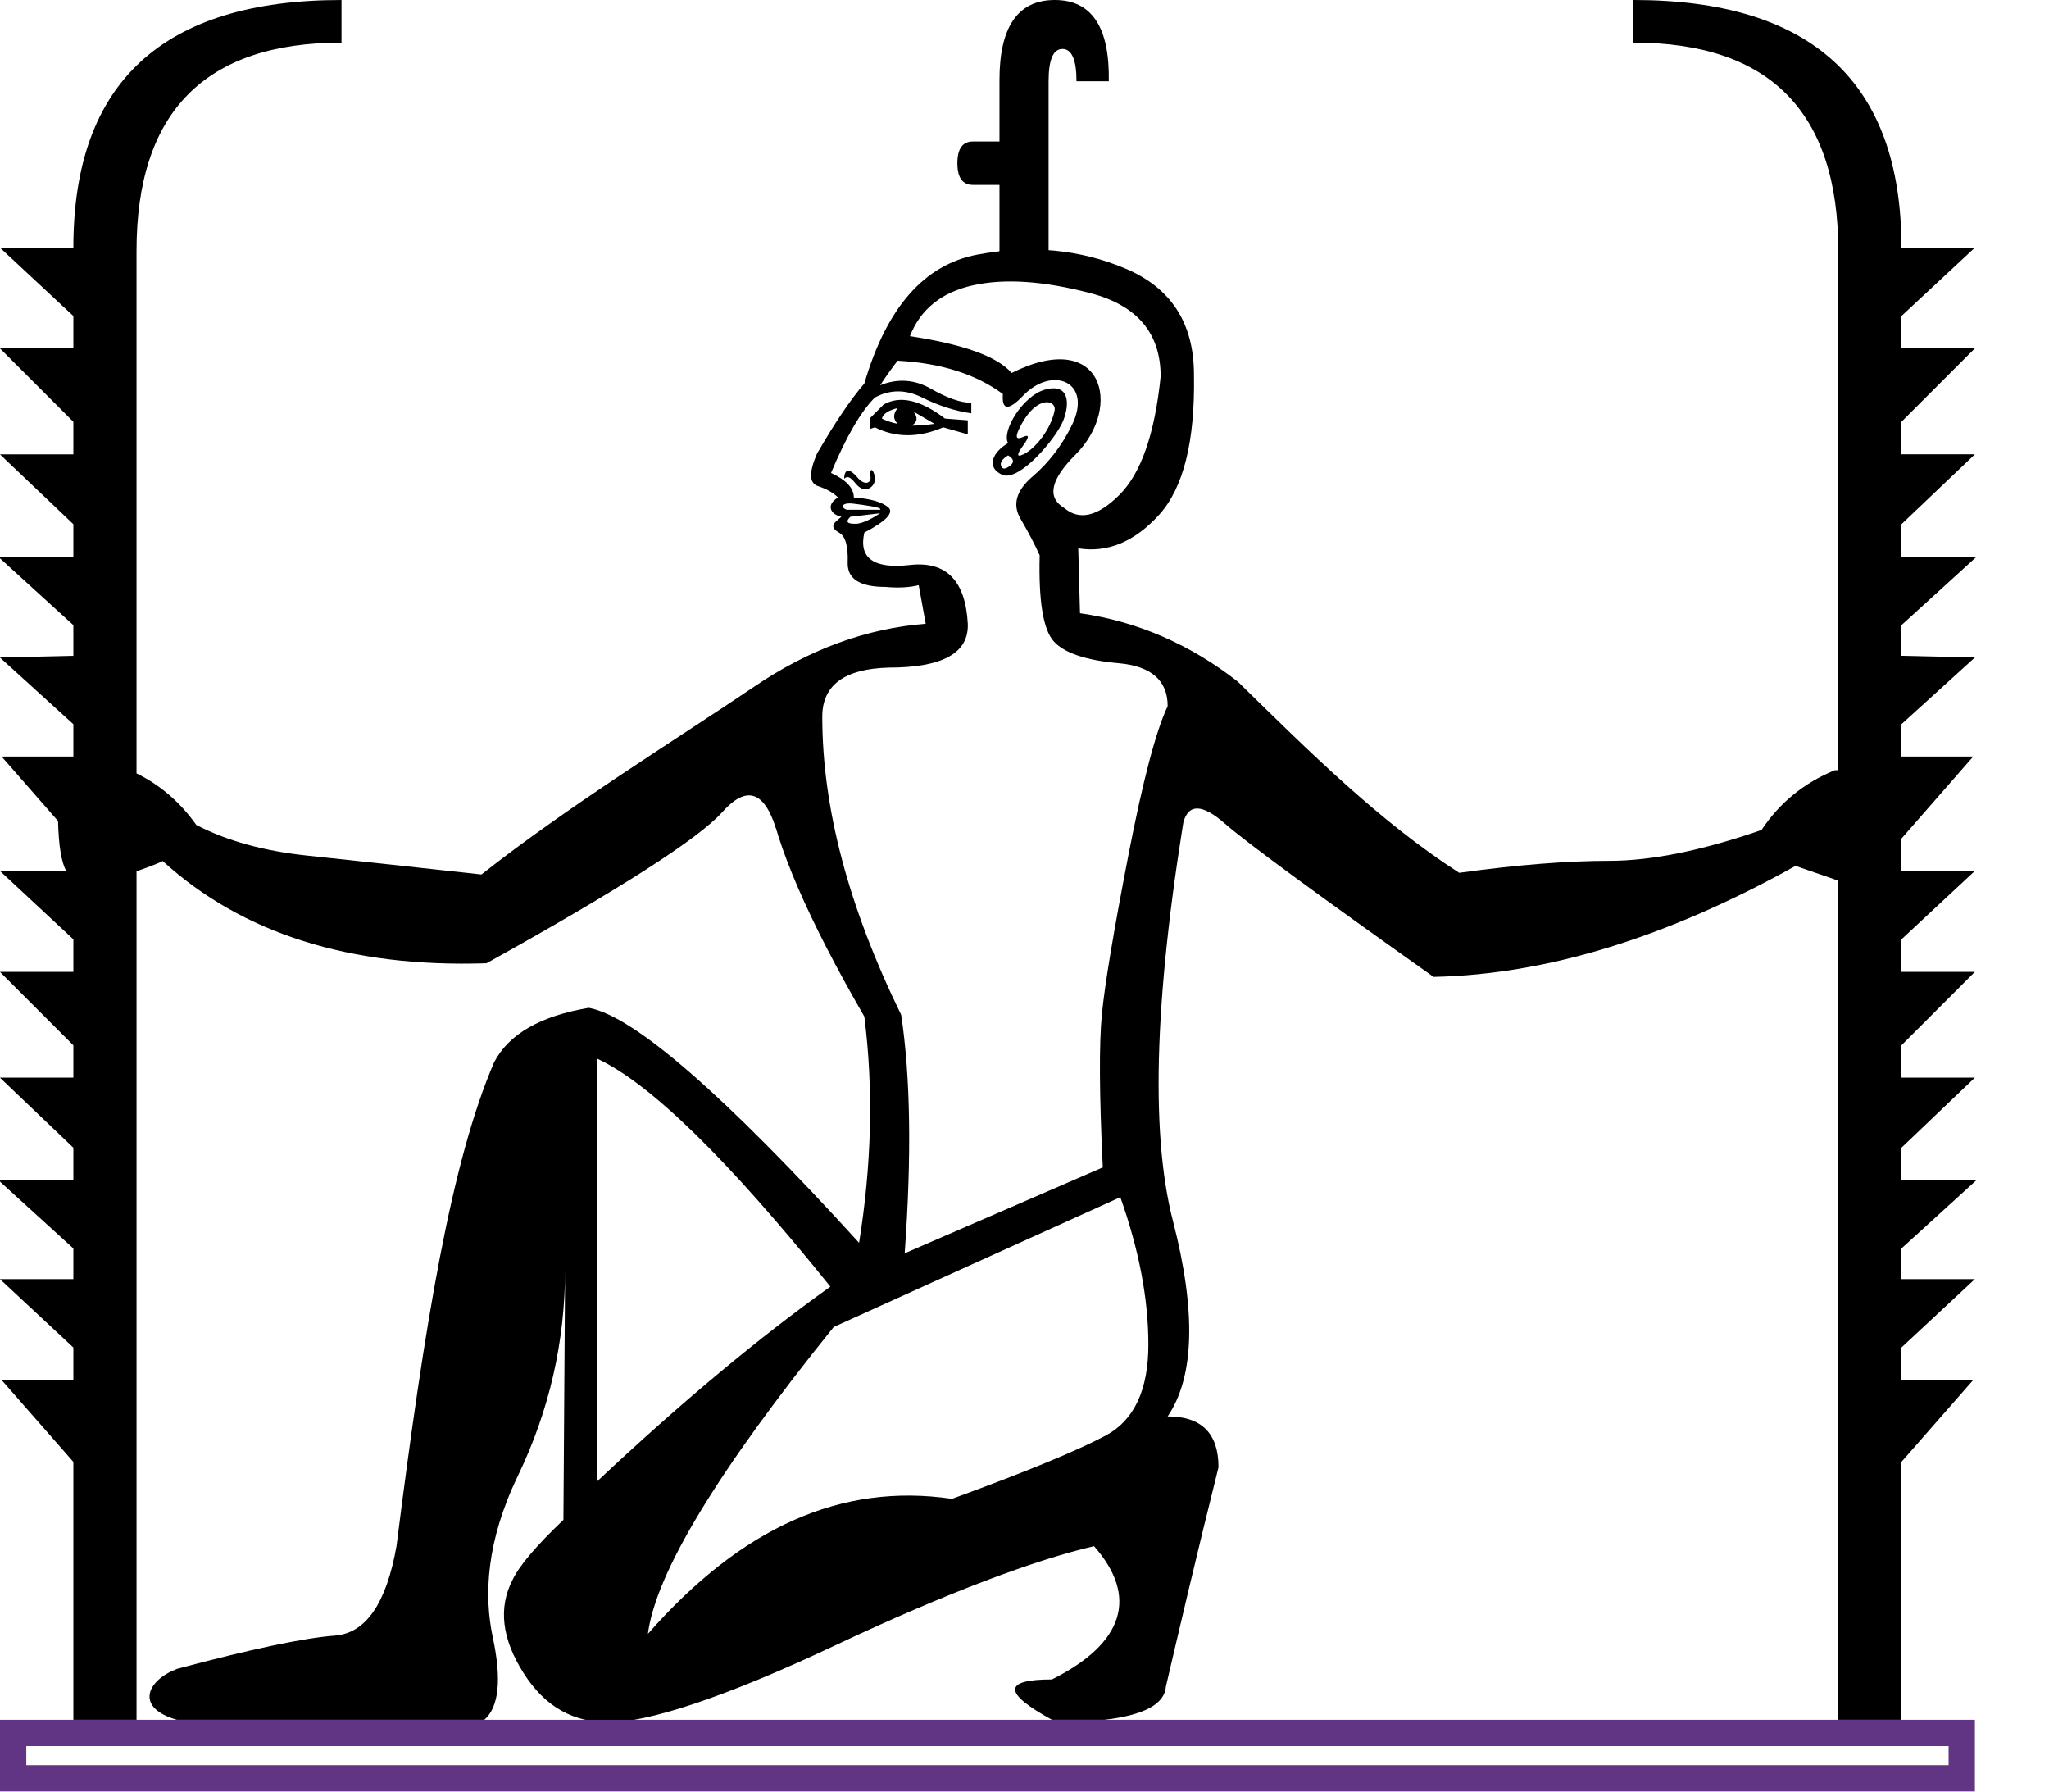
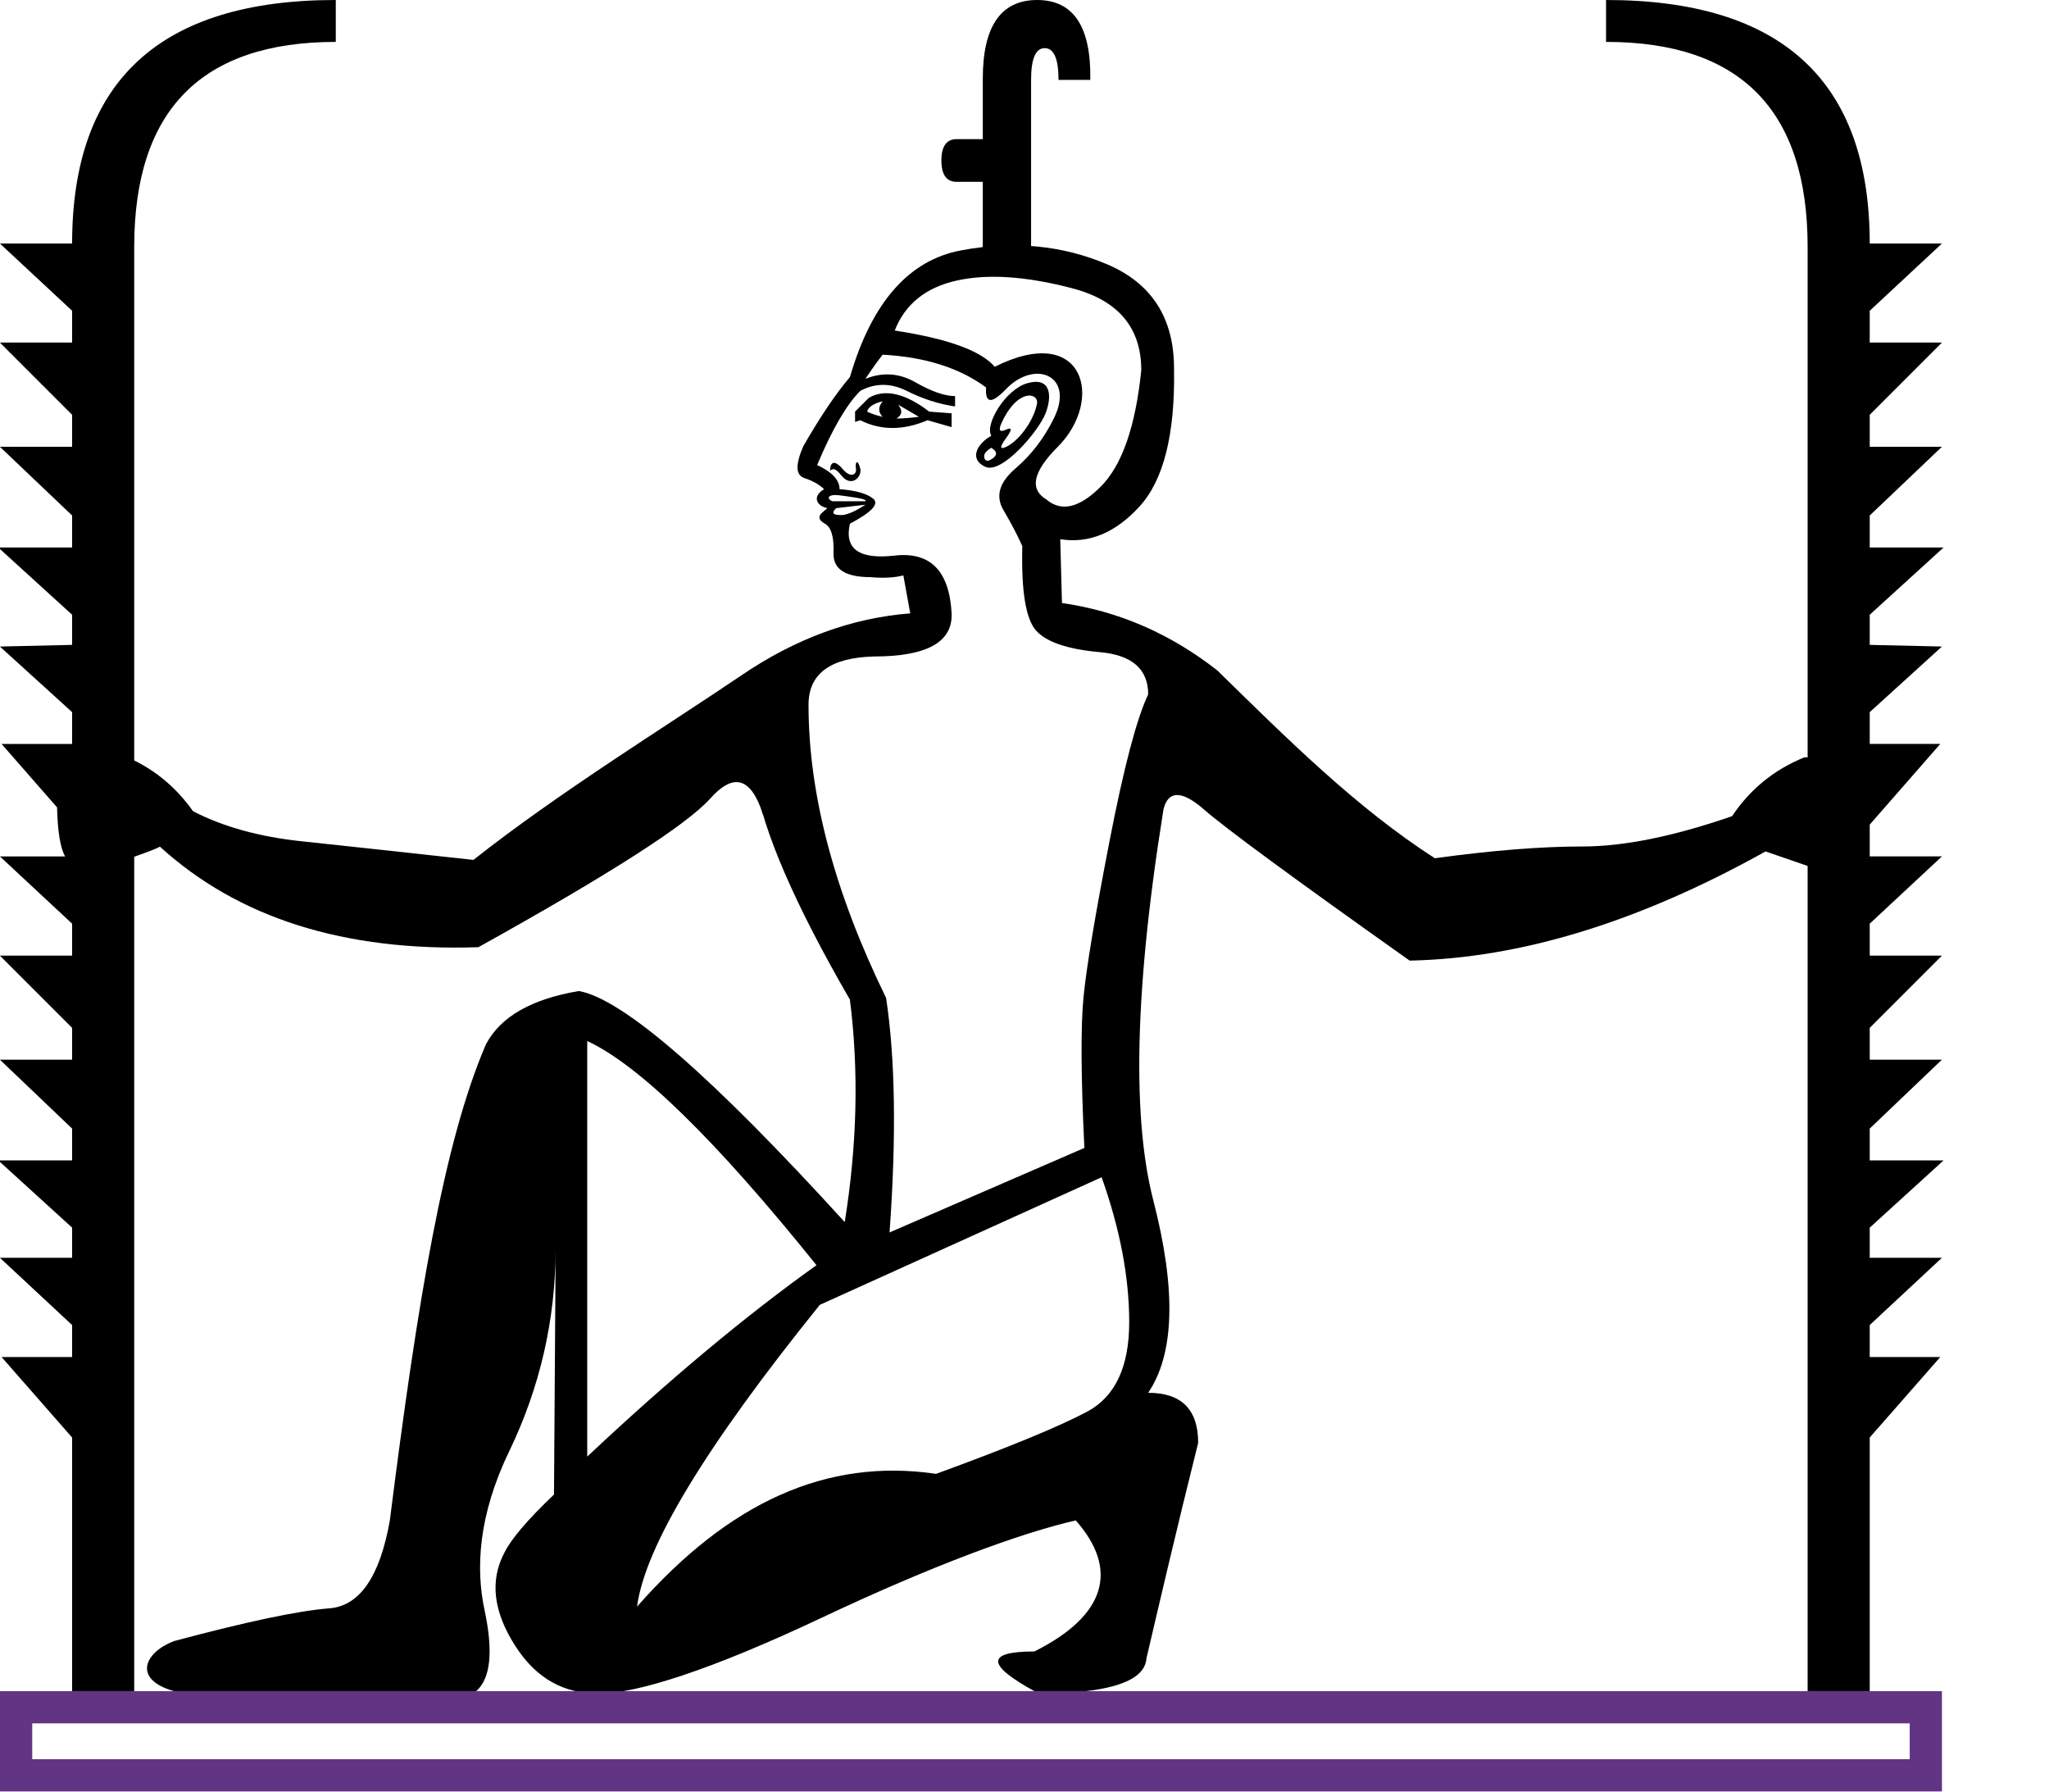
<svg xmlns="http://www.w3.org/2000/svg" width="1143.992" height="1000" version="1.1" id="svg1">
  <defs id="defs1" />
-   <path style="fill:#000000;stroke:none;stroke-width:53.414" d="M 190.667,9.7018363e-4 C 90.885,9.7018363e-4 40.96,46.076 40.96,138.232 H -0.039 L 40.96,176.414 v 18.049 H -0.039 L 40.96,235.464 v 18.152 H -0.039 L 40.96,292.632 v 18.154 H -0.979 l 41.938,38.182 v 17.109 l -40.999,0.939 40.999,37.243 v 18.049 H 0.9 l 31.506,35.992 c 0.348,13.822 1.848,23.057 4.59,27.855 H -0.039 L 40.96,524.339 v 18.152 H -0.039 L 40.96,583.492 v 18.049 H -0.039 L 40.96,640.662 v 18.047 H -0.979 l 41.938,38.184 v 17.109 H -0.039 L 40.96,752.185 v 18.152 H 0.9 L 40.96,816.033 V 960 H 76.223 V 486.365 c 9.066,-3.218 13.899,-5.165 14.501,-5.738 h 0.103 c 44.464,40.51 104.681,59.603 180.797,57.066 74.36,-41.311 118.31,-69.464 131.657,-84.399 13.347,-14.936 23.269,-11.896 29.942,9.077 l 5.066,-46.779 -17.385,-32.166 c -43.218,29.235 -103.796,66.58 -152.099,104.714 -40.675,-4.449 -73.079,-7.995 -97.23,-10.537 -24.151,-2.542 -44.811,-8.212 -61.971,-17.109 -8.944,-12.627 -20.083,-22.263 -33.383,-28.793 v -291.589 c 0,-77.538 38.178,-116.323 114.444,-116.323 z" id="path1" />
-   <path d="m 588.909,-1.6375895e-4 c -20.592,0 -30.884,14.926 -30.884,44.641 v 34.346 h -14.85 c -5.734,0 -8.655,4.037 -8.655,12.117 0,8.08 2.92,12.117 8.655,12.117 H 558.025 V 140.24 c -2.712,-0.079 16.539,11.291 27.422,-0.122 V 45.37 c 0,-11.99 2.531,-18.039 7.744,-18.039 5.213,-10e-6 7.835,6.048 7.835,18.039 h 18.039 C 619.586,15.134 609.501,-1.6375895e-4 588.909,-1.6375895e-4 Z" style="fill:#000000;stroke:none;stroke-width:0.96" id="path1-2" />
-   <path style="fill:#000000;stroke:none;stroke-width:0.96" d="M 625.496,668.286 465.49,740.725 c -64.772,80.27 -99.359,137.373 -103.761,171.308 52.195,-59.387 107.795,-84.512 169.792,-75.376 41.114,-15.01 69.665,-26.757 85.654,-35.241 15.989,-8.484 23.983,-25.452 23.983,-50.903 0,-25.452 -5.221,-52.861 -15.663,-82.228 z m -62.65,-420.929 c -3.832,-6.387 8.083,-26.392 20.557,-29.857 13.552,-3.764 13.978,7.618 10.279,17.131 -3.926,10.094 -24.766,34.729 -34.262,30.346 -9.195,-4.244 -4.989,-12.811 3.426,-17.62 z m 5.873,-7.342 c -1.958,4.242 -1.142,5.547 2.447,3.916 3.589,-1.632 3.589,-2e-5 0,4.895 -3.589,4.895 -3.589,6.526 0,4.895 6.947,-3.158 15.565,-14.196 17.62,-24.473 1.251,-6.254 -10.811,-9.287 -20.068,10.768 z m -3.916,-31.814 c 50.92,-25.46 62.448,18.801 35.73,45.519 -14.031,14.031 -16.152,23.983 -6.363,29.857 8.484,7.179 18.762,4.731 30.835,-7.342 12.073,-12.073 19.741,-34.099 23.004,-66.076 0,-24.146 -13.052,-39.646 -39.156,-46.498 -26.104,-6.852 -47.966,-8.321 -65.587,-4.405 -17.62,3.916 -29.367,13.378 -35.241,28.388 30.02,4.568 48.945,11.421 56.776,20.557 z m -1.958,46.009 c -3.263,1.958 -4.568,3.916 -3.916,5.873 0.653,1.958 2.284,1.958 4.895,0 2.61,-1.958 2.284,-3.916 -0.979,-5.873 z m -77.333,-14.684 v -5.873 l 7.831,-7.831 c 9.137,-5.221 20.557,-2.61 34.262,7.831 l 12.726,0.979 v 7.831 l -13.705,-3.916 c -13.705,5.873 -26.43,5.873 -38.177,0 z m 6.852,-5.873 c 2.61,1.305 5.547,2.284 8.81,2.937 -2.61,-2.61 -2.61,-5.547 0,-8.81 -5.221,1.305 -8.158,3.263 -8.81,5.873 z m 16.641,3.916 c 3.916,0 8.158,-0.326 12.726,-0.979 l -11.747,-6.852 c 2.61,3.263 2.284,5.873 -0.979,7.831 z m -37.7,29.672 c 0.165,-5.913 3.162,-5.771 7.354,-0.794 4.263,5.061 7.94,3.101 7.342,-0.489 -0.613,-3.678 1.01,-5.75 2.447,0 1.182,4.728 -4.995,11.131 -10.768,3.916 -2.61,-3.263 -4.417,-4.59 -6.375,-2.632 z m 20.079,19.273 -16.641,1.958 c -3.325,3.325 -0.878,3.916 2.937,3.916 4.356,0 10.801,-3.937 13.705,-5.873 z m 0,-1.958 c 0.653,-0.653 -0.979,-1.305 -4.895,-1.958 -3.916,-0.653 -7.342,-1.142 -10.279,-1.468 -6.522,-0.725 -7.029,2.225 -3.426,3.426 z M 463.603,718.211 C 406.377,647.077 362.986,604.657 333.43,590.953 V 826.869 c 46.535,-43.724 89.926,-79.944 130.173,-108.658 z m 152.104,-66.566 c -1.958,-40.461 -2.121,-69.013 -0.489,-85.654 1.631,-16.641 6.526,-46.009 14.684,-88.102 8.158,-42.093 15.499,-69.992 22.025,-83.696 0,-14.357 -9.136,-22.352 -27.409,-23.983 -18.273,-1.631 -30.346,-5.71 -36.22,-12.236 -5.873,-6.526 -8.484,-22.515 -7.831,-47.966 -2.61,-5.873 -6.2,-12.726 -10.768,-20.557 -4.568,-7.831 -2.284,-15.662 6.852,-23.494 9.137,-7.831 16.478,-17.457 22.025,-28.878 11.608,-23.899 -10.946,-33.274 -27.409,-16.152 -8.158,8.484 -11.91,8.158 -11.257,-0.979 -15.01,-11.094 -34.588,-17.294 -58.734,-18.599 -2.61,3.263 -5.873,7.831 -9.789,13.705 9.789,-3.916 19.252,-3.263 28.388,1.958 9.137,5.221 16.641,7.831 22.515,7.831 v 5.873 c -9.137,-1.305 -18.273,-4.242 -27.409,-8.81 -9.136,-4.568 -17.947,-4.568 -26.43,0 -7.831,7.831 -15.989,21.862 -24.473,42.093 8.484,3.916 12.726,8.484 12.726,13.705 9.136,0.653 15.499,2.447 19.089,5.384 3.589,2.937 -0.816,7.668 -13.215,14.194 -3.263,14.357 5.221,20.394 25.452,18.11 20.231,-2.284 30.999,8.647 32.304,32.793 0.653,16.315 -14.031,24.473 -44.051,24.473 -24.799,0.653 -37.198,9.789 -37.198,27.409 0,50.903 14.684,106.374 44.051,166.414 5.221,34.588 5.873,78.965 1.958,133.131 z m 47.966,-210.465 c -18.926,109.637 -21.862,189.744 -8.81,240.321 13.052,50.577 12.073,86.959 -2.937,109.148 18.926,0 28.388,9.463 28.388,28.388 -12.399,49.598 -22.188,91.691 -29.367,122.363 -0.653,9.789 -12.073,15.989 -34.262,18.599 h -29.367 c -27.409,-15.01 -27.409,-22.515 0,-22.515 40.461,-20.231 48.293,-46.335 23.494,-74.397 -31.325,7.179 -81.494,25.615 -144.379,55.308 -62.885,29.693 -105.019,43.008 -126.399,43.008 -19.494,0 -35.373,-8.094 -47.636,-27.346 -12.263,-19.252 -14.306,-36.709 -6.131,-52.371 3.773,-7.831 13.206,-18.925 28.298,-33.283 l 0.943,-139.983 c 0,40.461 -8.804,78.965 -26.412,115.511 -17.608,36.546 -18.995,66.566 -13.965,90.059 5.031,23.494 3.459,38.83 -4.716,46.008 H 98.738 c -23.796,-6.846 -16.563,-22.031 0,-28.388 41.504,-11.094 70.903,-17.294 88.197,-18.599 17.294,-1.305 28.77,-17.947 34.43,-49.924 15.721,-124.647 30.629,-214.707 54.526,-270.178 8.175,-15.662 25.783,-25.778 52.824,-30.346 25.154,4.568 75.462,48.293 150.925,131.173 6.917,-43.072 8.158,-85.165 2.937,-126.279 -31.325,-54.166 -49.272,-95.606 -53.84,-124.321 l -7.831,-59.713 c 30.672,-20.883 62.65,-32.63 95.933,-35.241 l -3.916,-21.536 c -5.221,1.305 -11.421,1.631 -18.599,0.979 -14.357,0 -21.373,-4.568 -21.046,-13.705 0.326,-9.136 -1.305,-14.684 -4.894,-16.641 -3.589,-1.958 -4.079,-4.079 -1.468,-6.363 2.61,-2.284 3.589,-3.1 2.937,-2.447 -6.103,-1.221 -9.004,-6.54 -1.958,-10.768 -2.61,-2.61 -6.363,-4.731 -11.257,-6.363 -4.894,-1.631 -5.058,-7.668 -0.489,-18.11 9.789,-16.968 18.599,-30.02 26.43,-39.156 12.399,-42.419 33.446,-66.402 63.139,-71.95 29.693,-5.547 57.266,-2.937 82.717,7.831 25.452,10.768 38.177,30.509 38.177,59.224 0.653,37.198 -5.874,63.303 -19.578,78.312 -13.705,15.01 -28.715,21.21 -45.03,18.599 l 0.979,36.219 c 31.978,4.568 61.345,17.294 88.102,38.177 z" id="path1-9" />
-   <path style="fill:#000000;stroke:none;stroke-width:53.414" d="M 911.907,-0.004 V 23.782 c 76.267,0 114.445,38.786 114.445,116.323 v 289.815 h -1.877 c -17.16,6.991 -30.832,18.131 -41.001,33.384 -33.049,11.44 -61.405,17.212 -84.921,17.213 -23.515,0 -51.463,2.228 -83.876,6.677 -44.488,-28.6 -83.888,-67.829 -123.594,-106.706 l -34.162,46.621 3.772,31.917 c 2.86,-10.487 10.559,-10.282 22.952,0.523 12.393,10.804 51.277,39.36 116.739,85.755 62.92,-1.271 130.261,-21.929 202.078,-61.969 l 23.889,8.241 v 468.424 h 35.263 V 816.028 l 40.061,-45.696 h -40.061 v -18.152 l 40.999,-38.183 h -40.999 v -17.109 l 41.938,-38.183 h -41.938 v -18.049 l 40.999,-39.122 h -40.999 v -18.049 l 40.999,-41.001 h -40.999 v -18.152 l 40.999,-38.182 h -40.999 v -18.049 l 40.061,-45.799 h -40.061 v -18.049 l 40.999,-37.243 -40.999,-0.939 v -17.109 l 41.938,-38.182 h -41.938 v -18.154 l 40.999,-39.017 h -40.999 v -18.152 l 40.999,-41.001 h -40.999 v -18.049 l 40.999,-38.183 h -40.999 c 0,-92.155 -49.925,-138.231 -149.708,-138.231 z" id="path13" />
-   <rect style="fill:none;fill-rule:evenodd;stroke:#613583;stroke-width:14.679;stroke-miterlimit:5;stroke-dasharray:none" id="rect1" width="1087.934" height="25.321" x="7.34" y="967.34" />
+   <path style="fill:#000000;stroke:none;stroke-width:53.414" d="M 187.473,8.8578114e-4 C 89.354,8.8578114e-4 40.261,45.308 40.261,135.928 H -0.055 L 40.261,173.474 v 17.748 H -0.055 L 40.261,231.539 v 17.849 H -0.055 L 40.261,287.755 v 17.851 H -0.979 L 40.261,343.152 v 16.824 L -0.055,360.9 40.261,397.523 v 17.748 H 0.869 L 31.849,450.663 c 0.342,13.592 1.818,22.672 4.514,27.391 H -0.055 L 40.261,515.6 v 17.849 H -0.055 L 40.261,573.767 v 17.748 H -0.055 L 40.261,629.985 v 17.746 H -0.979 L 40.261,685.279 V 702.103 H -0.055 L 40.261,739.649 v 17.849 H 0.869 L 40.261,802.432 V 944 H 74.936 V 478.259 c 8.915,-3.164 13.667,-5.079 14.26,-5.642 h 0.101 c 43.723,39.835 102.936,58.609 177.784,56.115 73.12,-40.622 116.338,-68.306 129.463,-82.993 13.124,-14.687 22.881,-11.698 29.443,8.926 l 4.982,-46 -17.095,-31.63 C 371.376,405.783 311.807,442.505 264.31,480.003 224.312,475.628 192.449,472.141 168.7,469.641 144.951,467.141 124.636,461.566 107.762,452.817 98.967,440.4 88.014,430.925 74.936,424.504 V 137.775 c 0,-76.245 37.542,-114.384 112.537,-114.384 z" id="path1" />
+   <path d="m 579.078,-2.2926248e-4 c -20.249,0 -30.37,14.677 -30.37,43.897 v 33.774 h -14.602 c -5.639,0 -8.511,3.969 -8.511,11.915 0,7.946 2.872,11.915 8.511,11.915 h 14.602 v 36.402 c -2.667,-0.078 16.263,11.103 26.965,-0.12 V 44.614 c 0,-11.79 2.488,-17.738 7.615,-17.738 5.126,-10e-6 7.704,5.948 7.704,17.738 h 17.738 C 609.243,14.881 599.327,-2.2926248e-4 579.078,-2.2926248e-4 Z" style="fill:#000000;stroke:none;stroke-width:0.96" id="path1-2" />
+   <path style="fill:#000000;stroke:none;stroke-width:0.96" d="m 615.054,657.148 -157.339,71.232 c -63.692,78.932 -97.703,135.084 -102.031,168.453 51.325,-58.397 105.998,-83.104 166.962,-74.119 40.429,-14.76 68.504,-26.311 84.227,-34.653 15.722,-8.342 23.583,-25.027 23.583,-50.055 0,-25.027 -5.134,-51.98 -15.402,-80.858 z m -61.606,-413.914 c -3.768,-6.28 7.948,-25.952 20.214,-29.359 13.326,-3.702 13.745,7.491 10.107,16.845 -3.86,9.926 -24.354,34.15 -33.691,29.84 -9.042,-4.173 -4.906,-12.598 3.369,-17.327 z m 5.775,-7.219 c -1.925,4.171 -1.123,5.455 2.407,3.85 3.53,-1.604 3.53,-2e-5 0,4.813 -3.529,4.813 -3.529,6.417 0,4.813 6.832,-3.105 15.306,-13.96 17.327,-24.065 1.23,-6.15 -10.631,-9.132 -19.733,10.589 z m -3.85,-31.284 c 50.071,-25.035 61.407,18.488 35.135,44.76 -13.797,13.797 -15.883,23.583 -6.257,29.359 8.342,7.059 18.45,4.653 30.322,-7.219 11.872,-11.872 19.412,-33.53 22.621,-64.975 0,-23.744 -12.835,-38.985 -38.504,-45.723 -25.669,-6.738 -47.167,-8.182 -64.494,-4.332 -17.327,3.85 -28.878,13.155 -34.653,27.915 29.519,4.492 48.129,11.23 55.83,20.214 z m -1.925,45.242 c -3.209,1.925 -4.492,3.85 -3.85,5.776 0.642,1.925 2.246,1.925 4.813,0 2.567,-1.925 2.246,-3.85 -0.963,-5.776 z m -76.045,-14.439 v -5.776 l 7.701,-7.701 c 8.984,-5.134 20.214,-2.567 33.691,7.701 l 12.514,0.963 v 7.701 l -13.476,-3.85 c -13.476,5.776 -25.99,5.776 -37.541,0 z m 6.738,-5.776 c 2.567,1.283 5.455,2.246 8.663,2.888 -2.567,-2.567 -2.567,-5.455 0,-8.663 -5.134,1.284 -8.022,3.209 -8.663,5.776 z m 16.364,3.85 c 3.85,0 8.022,-0.321 12.514,-0.963 l -11.551,-6.738 c 2.567,3.209 2.246,5.776 -0.963,7.701 z m -37.071,29.177 c 0.162,-5.814 3.109,-5.675 7.231,-0.781 4.191,4.977 7.808,3.049 7.219,-0.481 -0.603,-3.617 0.993,-5.655 2.406,0 1.162,4.649 -4.912,10.946 -10.588,3.85 -2.567,-3.209 -4.343,-4.513 -6.268,-2.588 z m 19.745,18.952 -16.364,1.925 c -3.27,3.269 -0.864,3.85 2.888,3.85 4.283,0 10.621,-3.872 13.476,-5.776 z m 0,-1.925 c 0.642,-0.642 -0.963,-1.284 -4.813,-1.925 -3.85,-0.642 -7.219,-1.123 -10.107,-1.444 -6.414,-0.713 -6.911,2.188 -3.369,3.369 z M 455.86,706.24 C 399.588,636.292 356.92,594.58 327.857,581.103 v 231.984 c 45.76,-42.996 88.427,-78.612 128.003,-106.847 z m 149.569,-65.456 c -1.925,-39.787 -2.085,-67.863 -0.481,-84.227 1.604,-16.364 6.417,-45.242 14.439,-86.633 8.022,-41.391 15.241,-68.825 21.658,-82.301 0,-14.118 -8.984,-21.979 -26.953,-23.583 -17.969,-1.604 -29.841,-5.615 -35.616,-12.032 -5.776,-6.417 -8.342,-22.14 -7.701,-47.167 -2.567,-5.776 -6.096,-12.514 -10.589,-20.214 -4.492,-7.701 -2.246,-15.401 6.738,-23.102 8.984,-7.701 16.204,-17.166 21.658,-28.396 11.414,-23.5 -10.763,-32.719 -26.953,-15.883 -8.022,8.342 -11.712,8.022 -11.07,-0.963 -14.76,-10.909 -34.011,-17.006 -57.755,-18.289 -2.567,3.209 -5.776,7.701 -9.626,13.476 9.626,-3.85 18.931,-3.209 27.915,1.925 8.984,5.134 16.364,7.701 22.14,7.701 v 5.776 c -8.984,-1.283 -17.968,-4.171 -26.953,-8.663 -8.984,-4.492 -17.647,-4.492 -25.99,0 -7.701,7.701 -15.722,21.498 -24.065,41.391 8.342,3.85 12.514,8.342 12.514,13.476 8.984,0.642 15.241,2.406 18.77,5.294 3.53,2.888 -0.802,7.54 -12.995,13.958 -3.209,14.118 5.134,20.054 25.027,17.808 19.893,-2.246 30.482,8.503 31.765,32.247 0.642,16.043 -13.797,24.065 -43.317,24.065 -24.386,0.642 -36.578,9.626 -36.578,26.953 0,50.055 14.439,104.601 43.316,163.64 5.134,34.012 5.776,77.649 1.925,130.912 z m 47.167,-206.957 c -18.61,107.81 -21.498,186.582 -8.663,236.316 12.835,49.734 11.872,85.51 -2.888,107.329 18.61,0 27.915,9.305 27.915,27.915 -12.193,48.771 -21.819,90.163 -28.878,120.324 -0.642,9.626 -11.872,15.722 -33.691,18.289 h -28.878 c -26.952,-14.76 -26.952,-22.14 0,-22.14 39.787,-19.894 47.488,-45.562 23.102,-73.157 -30.803,7.059 -80.136,25.188 -141.973,54.386 -61.837,29.199 -103.268,42.291 -124.293,42.291 -19.17,0 -34.783,-7.959 -46.842,-26.89 -12.058,-18.931 -14.068,-36.097 -6.029,-51.499 3.71,-7.701 12.986,-18.61 27.827,-32.728 l 0.928,-137.65 c 0,39.787 -8.657,77.649 -25.972,113.586 -17.314,35.937 -18.679,65.456 -13.732,88.558 4.947,23.102 3.401,38.183 -4.638,45.242 H 97.076 c -23.399,-6.732 -16.287,-21.663 0,-27.915 40.813,-10.909 69.721,-17.006 86.727,-18.289 17.005,-1.284 28.291,-17.648 33.856,-49.092 15.459,-122.57 30.119,-211.128 53.617,-265.675 8.039,-15.401 25.353,-25.348 51.943,-29.84 24.735,4.492 74.205,47.488 148.409,128.987 6.802,-42.354 8.022,-83.745 2.888,-124.174 -30.803,-53.263 -48.45,-94.013 -52.942,-122.249 l -7.701,-58.718 c 30.161,-20.535 61.606,-32.086 94.334,-34.653 l -3.85,-21.177 c -5.134,1.283 -11.23,1.604 -18.289,0.963 -14.118,0 -21.017,-4.492 -20.696,-13.476 0.321,-8.984 -1.283,-14.439 -4.813,-16.364 -3.53,-1.925 -4.011,-4.011 -1.444,-6.257 2.567,-2.246 3.53,-3.048 2.888,-2.406 -6.001,-1.2 -8.854,-6.431 -1.925,-10.588 -2.567,-2.567 -6.257,-4.653 -11.07,-6.257 -4.813,-1.604 -4.973,-7.54 -0.481,-17.808 9.626,-16.685 18.289,-29.519 25.99,-38.504 12.193,-41.712 32.889,-65.296 62.087,-70.75 29.199,-5.455 56.312,-2.888 81.339,7.701 25.027,10.588 37.541,30.001 37.541,58.237 0.642,36.578 -5.776,62.247 -19.252,77.007 -13.476,14.76 -28.236,20.856 -44.279,18.289 l 0.963,35.616 c 31.445,4.492 60.322,17.006 86.633,37.541 z" id="path1-9" />
+   <path style="fill:#000000;stroke:none;stroke-width:53.414" d="M 896.692,-0.004 V 23.386 c 74.996,0 112.537,38.139 112.537,114.384 v 284.985 h -1.846 c -16.874,6.875 -30.318,17.829 -40.317,32.828 -32.498,11.249 -60.382,16.926 -83.505,16.926 -23.124,0 -50.605,2.191 -82.478,6.566 C 757.336,450.951 718.593,412.376 679.548,374.147 l -33.592,45.844 3.709,31.385 c 2.812,-10.312 10.383,-10.111 22.569,0.514 12.187,10.624 50.423,38.704 114.794,84.326 61.871,-1.25 128.09,-21.563 198.71,-60.936 l 23.491,8.103 V 944 h 34.675 V 802.427 l 39.394,-44.934 h -39.394 v -17.849 l 40.315,-37.546 h -40.315 v -16.824 l 41.239,-37.546 h -41.239 v -17.748 l 40.315,-38.47 h -40.315 v -17.748 l 40.315,-40.317 h -40.315 v -17.849 l 40.315,-37.546 h -40.315 v -17.748 l 39.394,-45.035 h -39.394 v -17.748 l 40.315,-36.622 -40.315,-0.924 v -16.824 l 41.239,-37.546 h -41.239 v -17.851 l 40.315,-38.367 h -40.315 v -17.849 l 40.315,-40.317 h -40.315 v -17.748 l 40.315,-37.546 h -40.315 c 0,-90.619 -49.093,-135.927 -147.212,-135.927 z" id="path13" />
+   <rect style="fill:none;fill-rule:evenodd;stroke:#613583;stroke-width:18;stroke-miterlimit:5;stroke-dasharray:none" id="rect1" width="1066.22" height="38" x="9" y="953" />
</svg>
